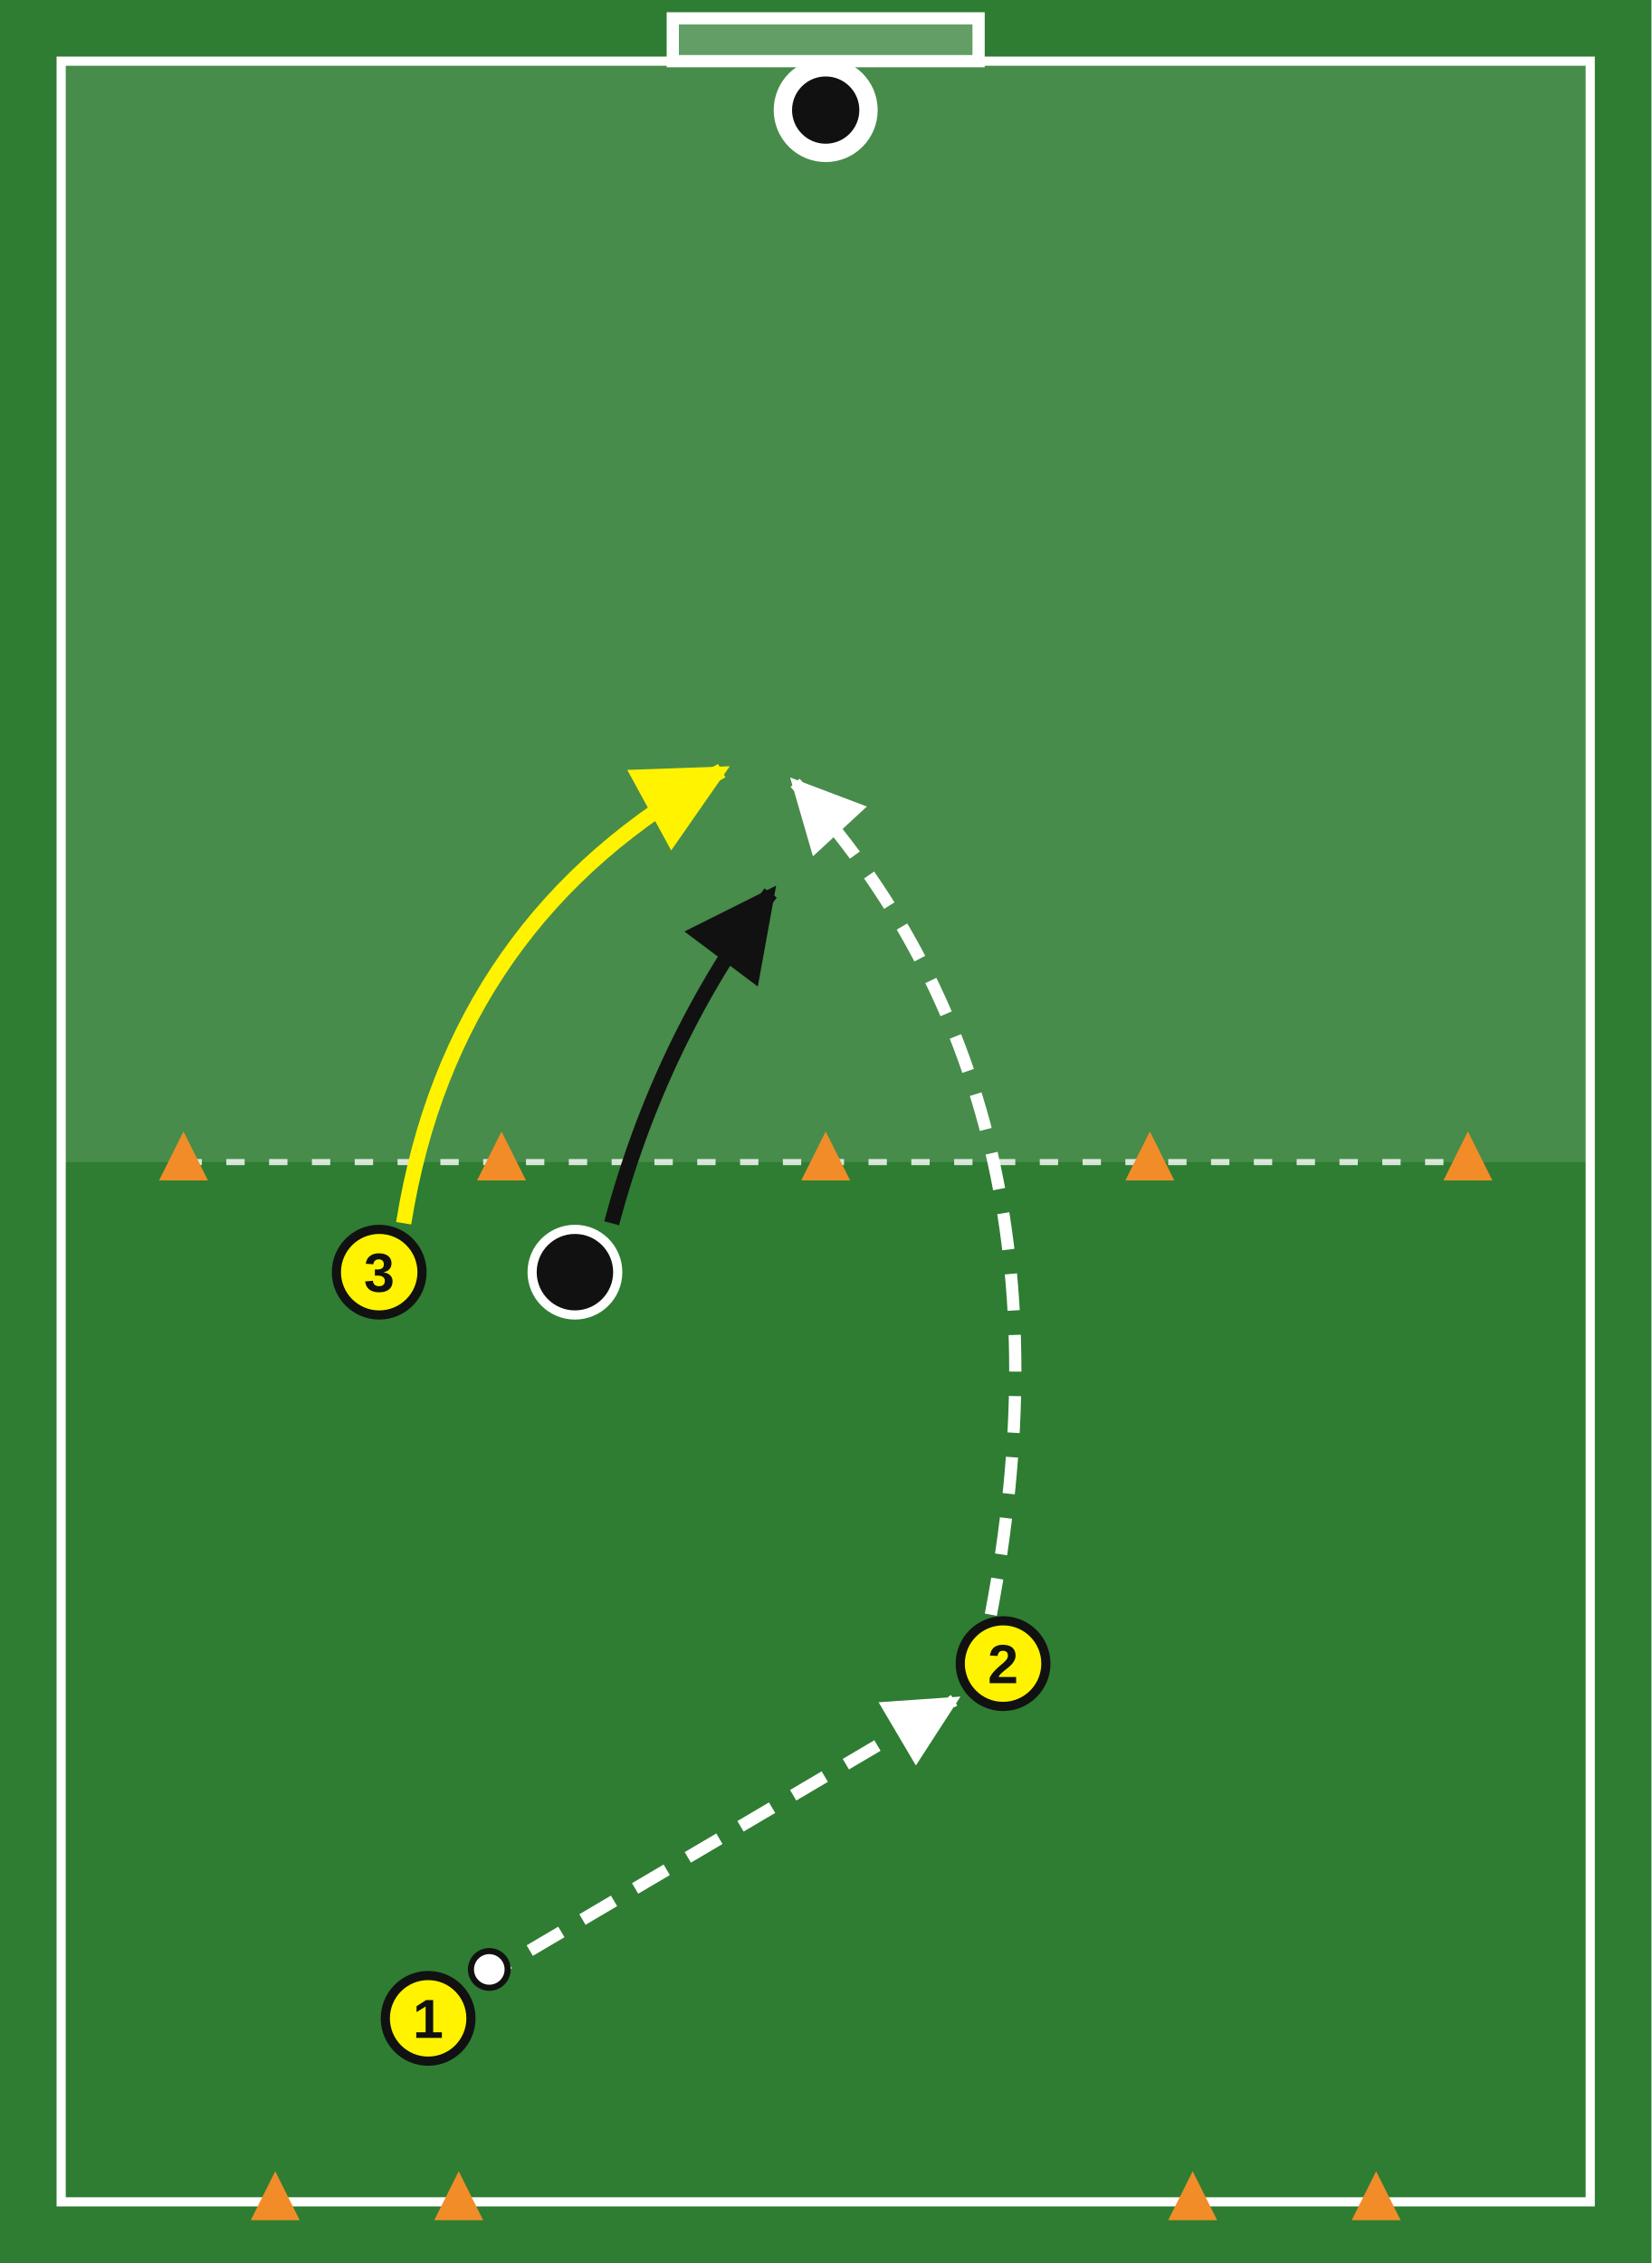
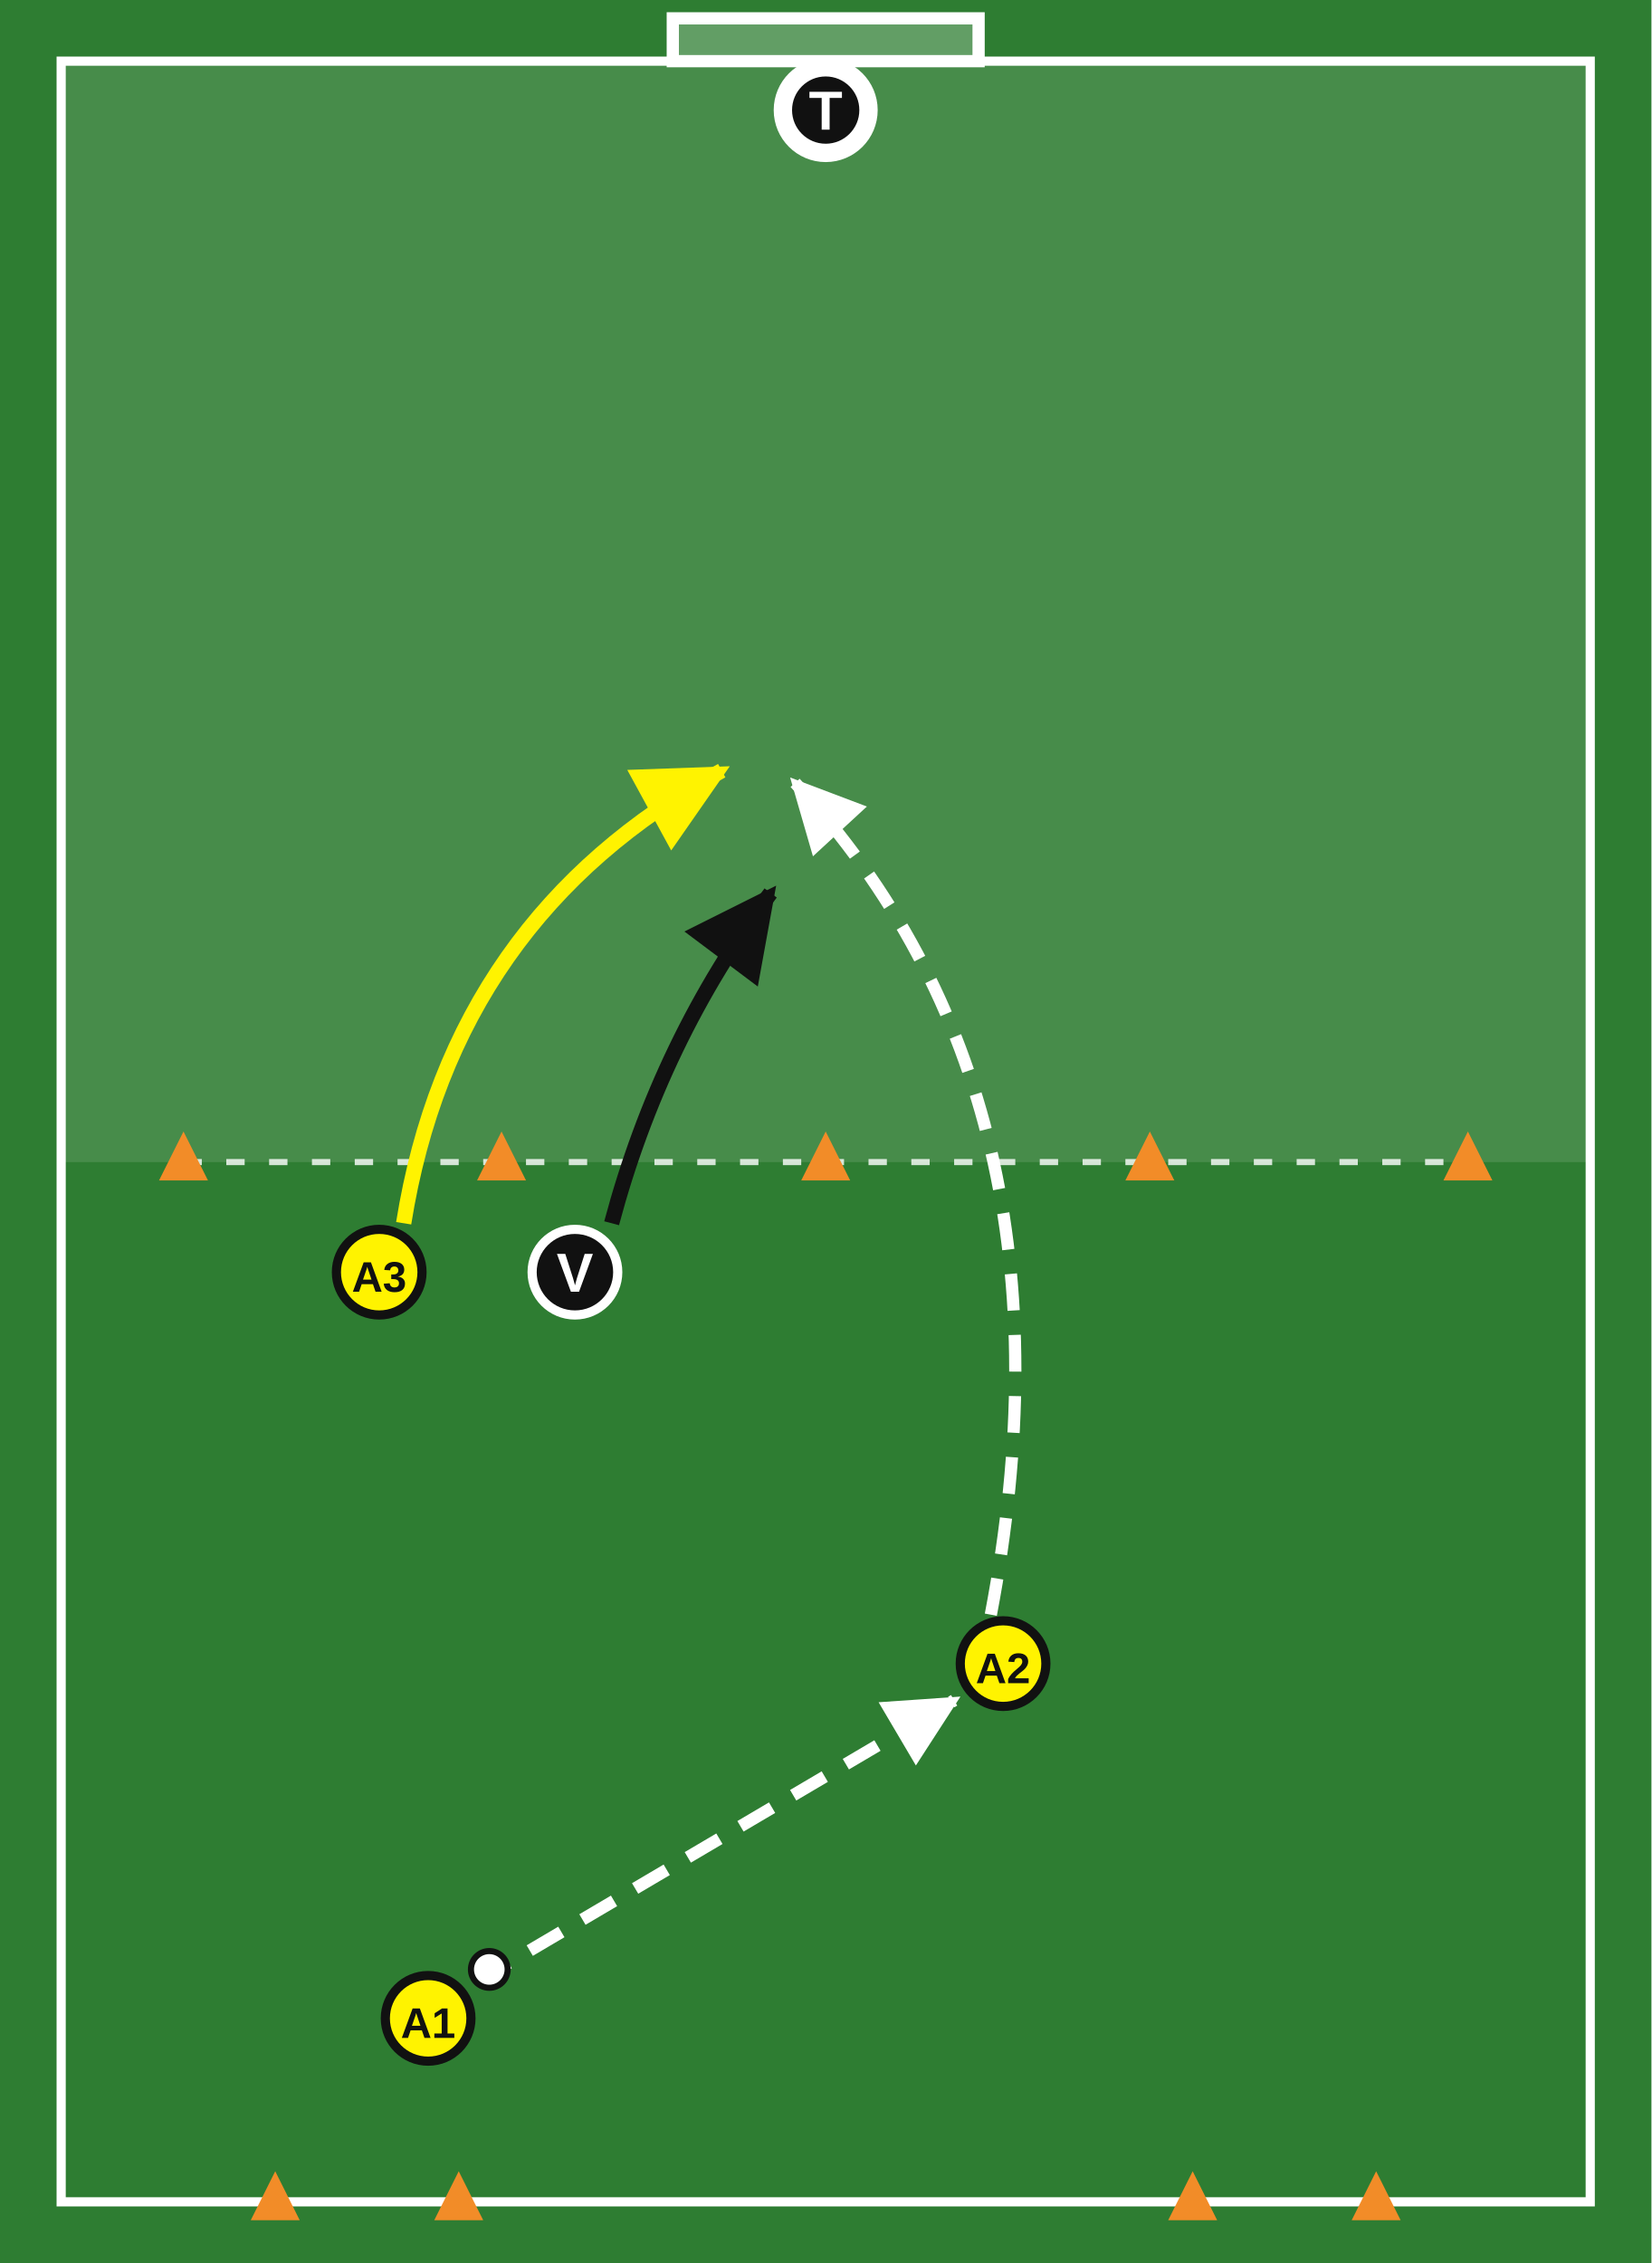
<svg xmlns="http://www.w3.org/2000/svg" viewBox="-10 -10 270 370" role="img">
  <defs>
    <marker id="pfeil-weiss" viewBox="0 0 10 10" refX="9" refY="5" markerWidth="6" markerHeight="6" orient="auto-start-reverse">
      <path d="M0,0 L10,5 L0,10 z" fill="#fff" />
    </marker>
    <marker id="pfeil-gelb" viewBox="0 0 10 10" refX="9" refY="5" markerWidth="6" markerHeight="6" orient="auto-start-reverse">
      <path d="M0,0 L10,5 L0,10 z" fill="#FFF300" />
    </marker>
    <marker id="pfeil-schwarz" viewBox="0 0 10 10" refX="9" refY="5" markerWidth="6" markerHeight="6" orient="auto-start-reverse">
      <path d="M0,0 L10,5 L0,10 z" fill="#111" />
    </marker>
  </defs>
  <rect x="-10" y="-10" width="270" height="370" fill="#2E7D32" />
  <rect x="0" y="0" width="250" height="350" fill="none" stroke="#fff" stroke-width="1.5" />
  <rect x="0" y="0" width="250" height="180" fill="#fff" fill-opacity=".12" />
  <rect x="100" y="-7" width="50" height="7" fill="#fff" fill-opacity=".25" stroke="#fff" stroke-width="2" />
  <line x1="20" y1="180" x2="230" y2="180" stroke="#fff" stroke-width="1" stroke-dasharray="3 4" opacity=".8" />
  <g fill="#F28C28">
    <polygon points="20,175 24,183 16,183" />
    <polygon points="72,175 76,183 68,183" />
    <polygon points="125,175 129,183 121,183" />
    <polygon points="178,175 182,183 174,183" />
    <polygon points="230,175 234,183 226,183" />
  </g>
  <g fill="#F28C28">
    <polygon points="35,345 39,353 31,353" />
    <polygon points="65,345 69,353 61,353" />
    <polygon points="185,345 189,353 181,353" />
    <polygon points="215,345 219,353 211,353" />
  </g>
  <path d="M68,314 L146,268" fill="none" stroke="#fff" stroke-width="2" stroke-dasharray="6 4" marker-end="url(#pfeil-weiss)" />
  <path d="M152,254 Q168,170 120,118" fill="none" stroke="#fff" stroke-width="2" stroke-dasharray="6 4" marker-end="url(#pfeil-weiss)" />
  <path d="M56,190 Q64,140 108,116" fill="none" stroke="#FFF300" stroke-width="2.5" marker-end="url(#pfeil-gelb)" />
  <path d="M90,190 Q98,160 116,136" fill="none" stroke="#111" stroke-width="2.5" marker-end="url(#pfeil-schwarz)" />
  <circle cx="125" cy="8" r="7" fill="#111" stroke="#fff" stroke-width="3" />
  <circle cx="84" cy="198" r="7" fill="#111" stroke="#fff" stroke-width="1.5" />
  <g fill="#FFF300" stroke="#111" stroke-width="1.5">
    <circle cx="60" cy="320" r="7" />
    <circle cx="154" cy="262" r="7" />
    <circle cx="52" cy="198" r="7" />
  </g>
  <g font-family="Arial, sans-serif" font-size="9" font-weight="700" fill="#111" text-anchor="middle">
-     <text x="60" y="323.2">1</text>
-     <text x="154" y="265.2">2</text>
-     <text x="52" y="201.2">3</text>
+     <text x="60" y="323.2" font-size="7">A1</text>
+     <text x="154" y="265.2" font-size="7">A2</text>
+     <text x="52" y="201.2" font-size="7">A3</text>
+   </g>
+   <g font-family="Arial, sans-serif" font-size="9" font-weight="700" fill="#fff" text-anchor="middle">
+     <text x="125" y="11.2">T</text>
+     <text x="84" y="201.2">V</text>
  </g>
  <circle cx="70" cy="312" r="3" fill="#fff" stroke="#111" stroke-width="1" />
</svg>
